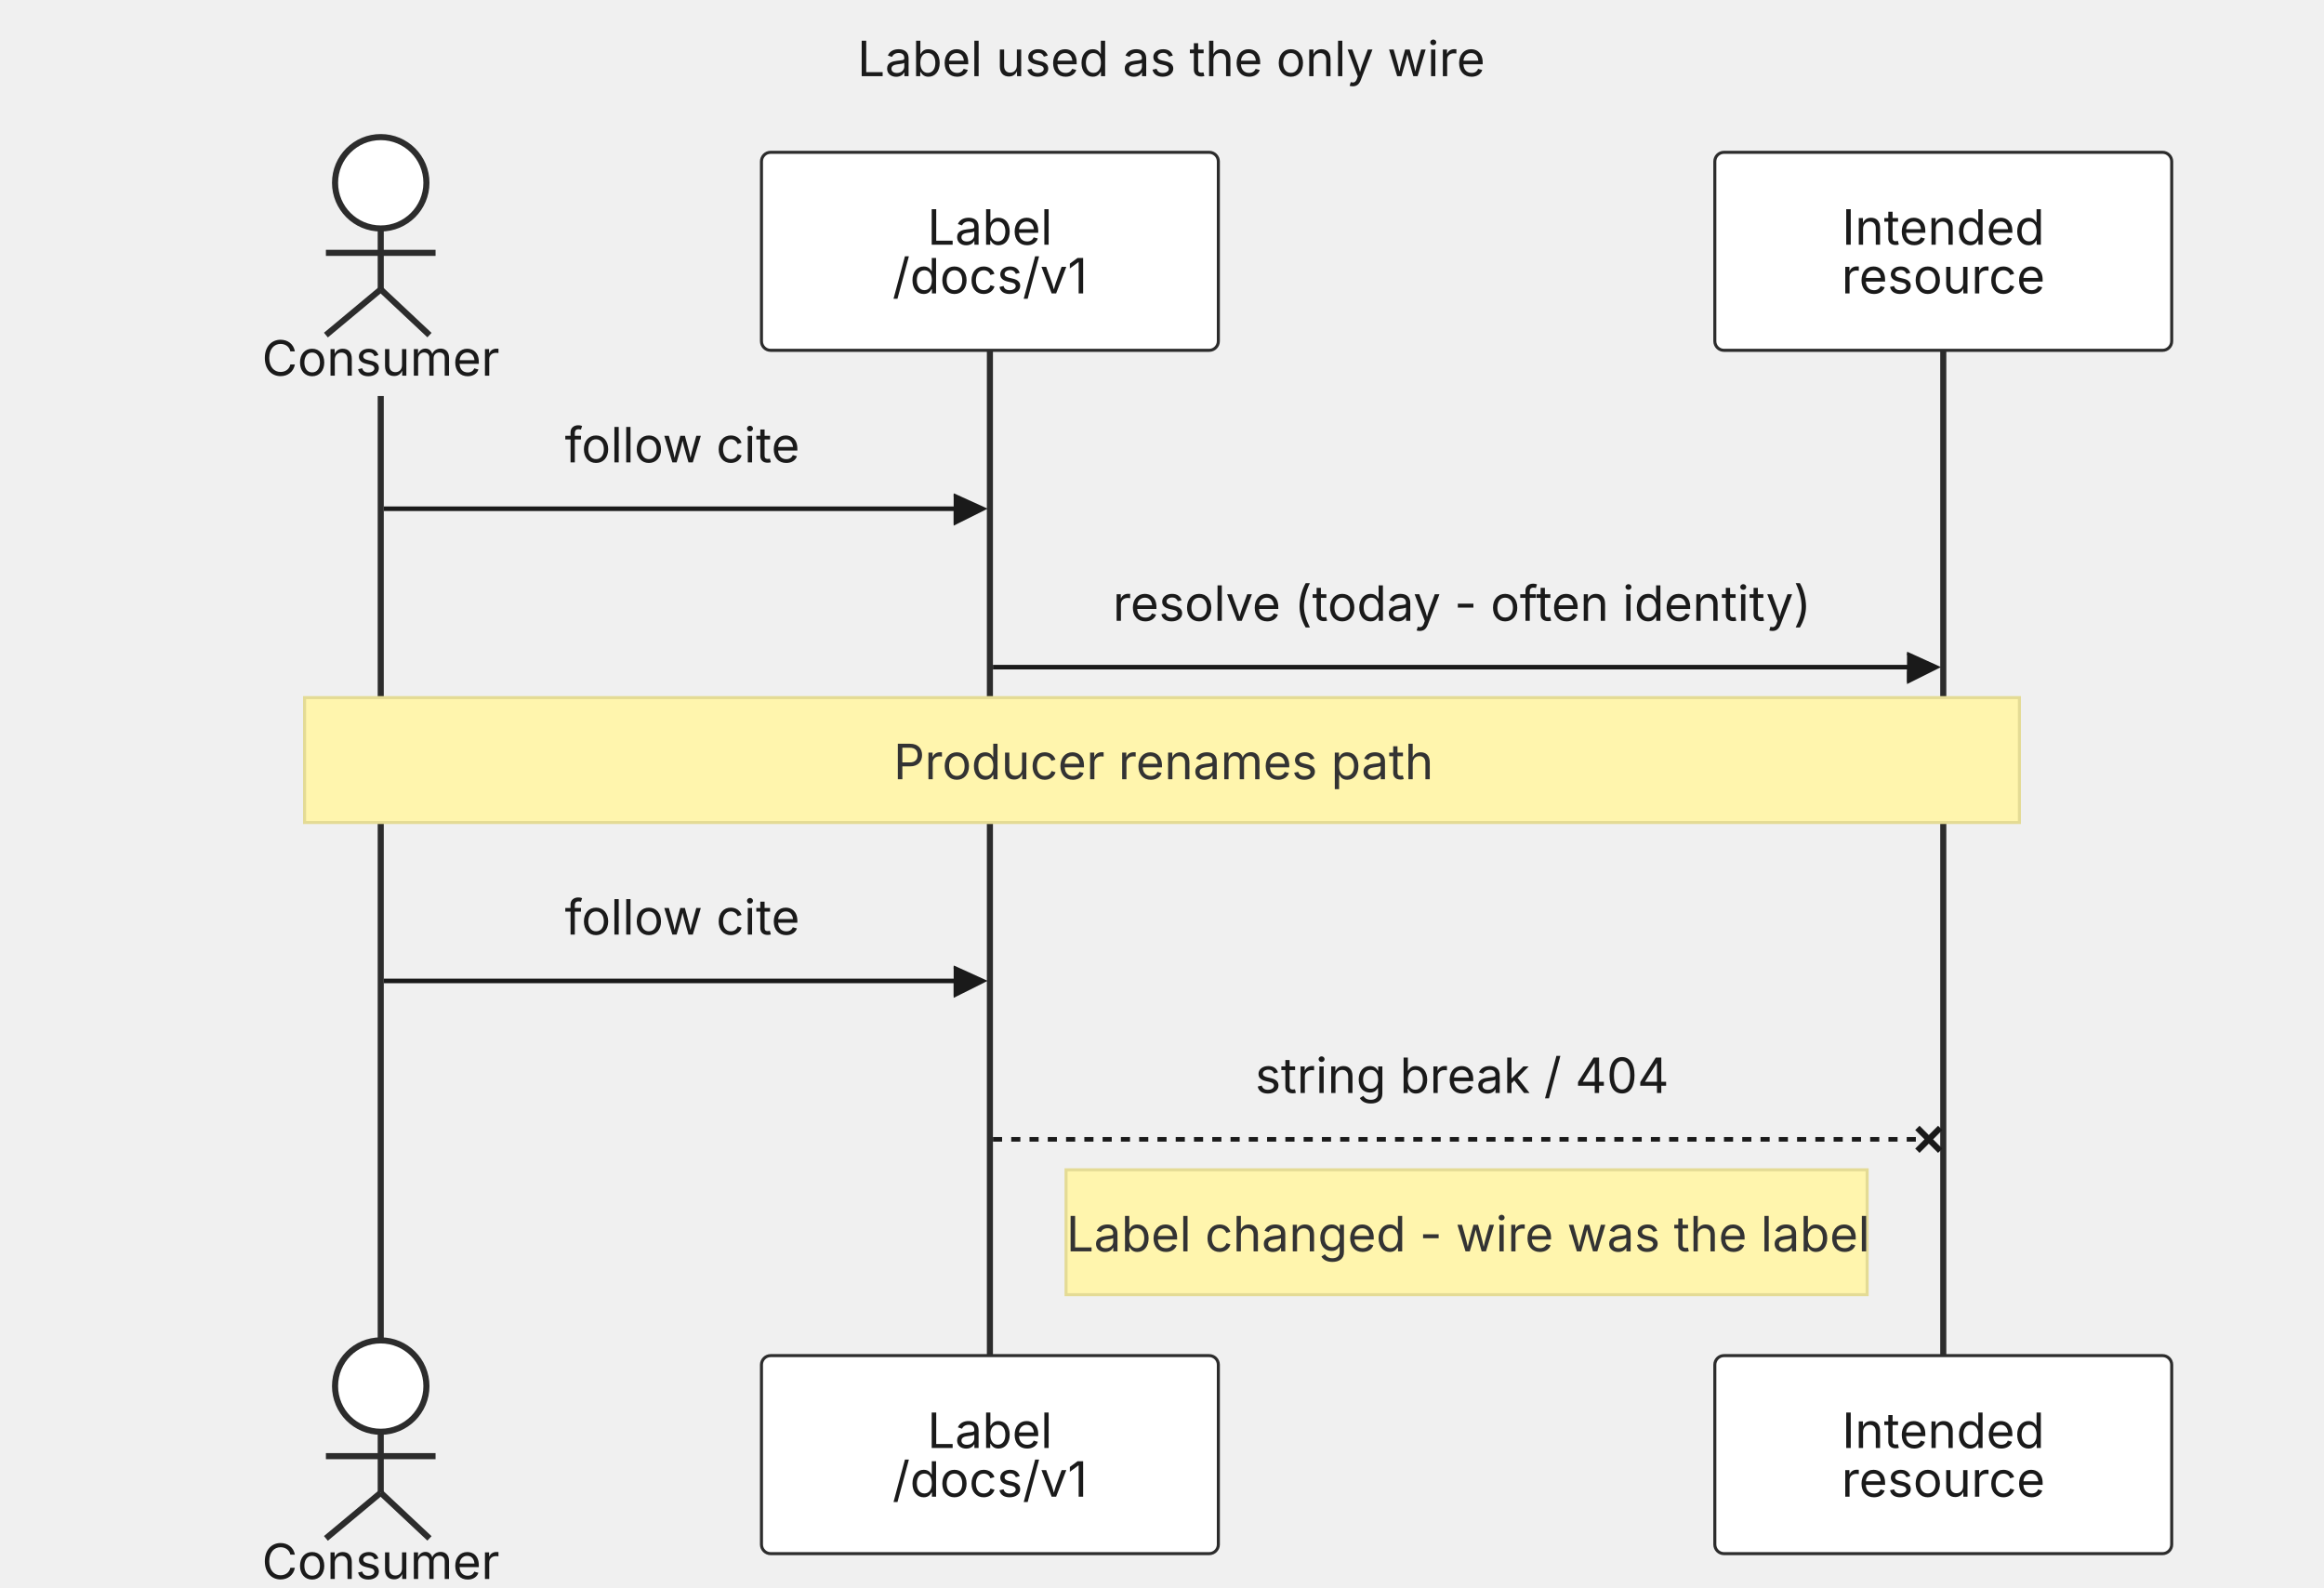
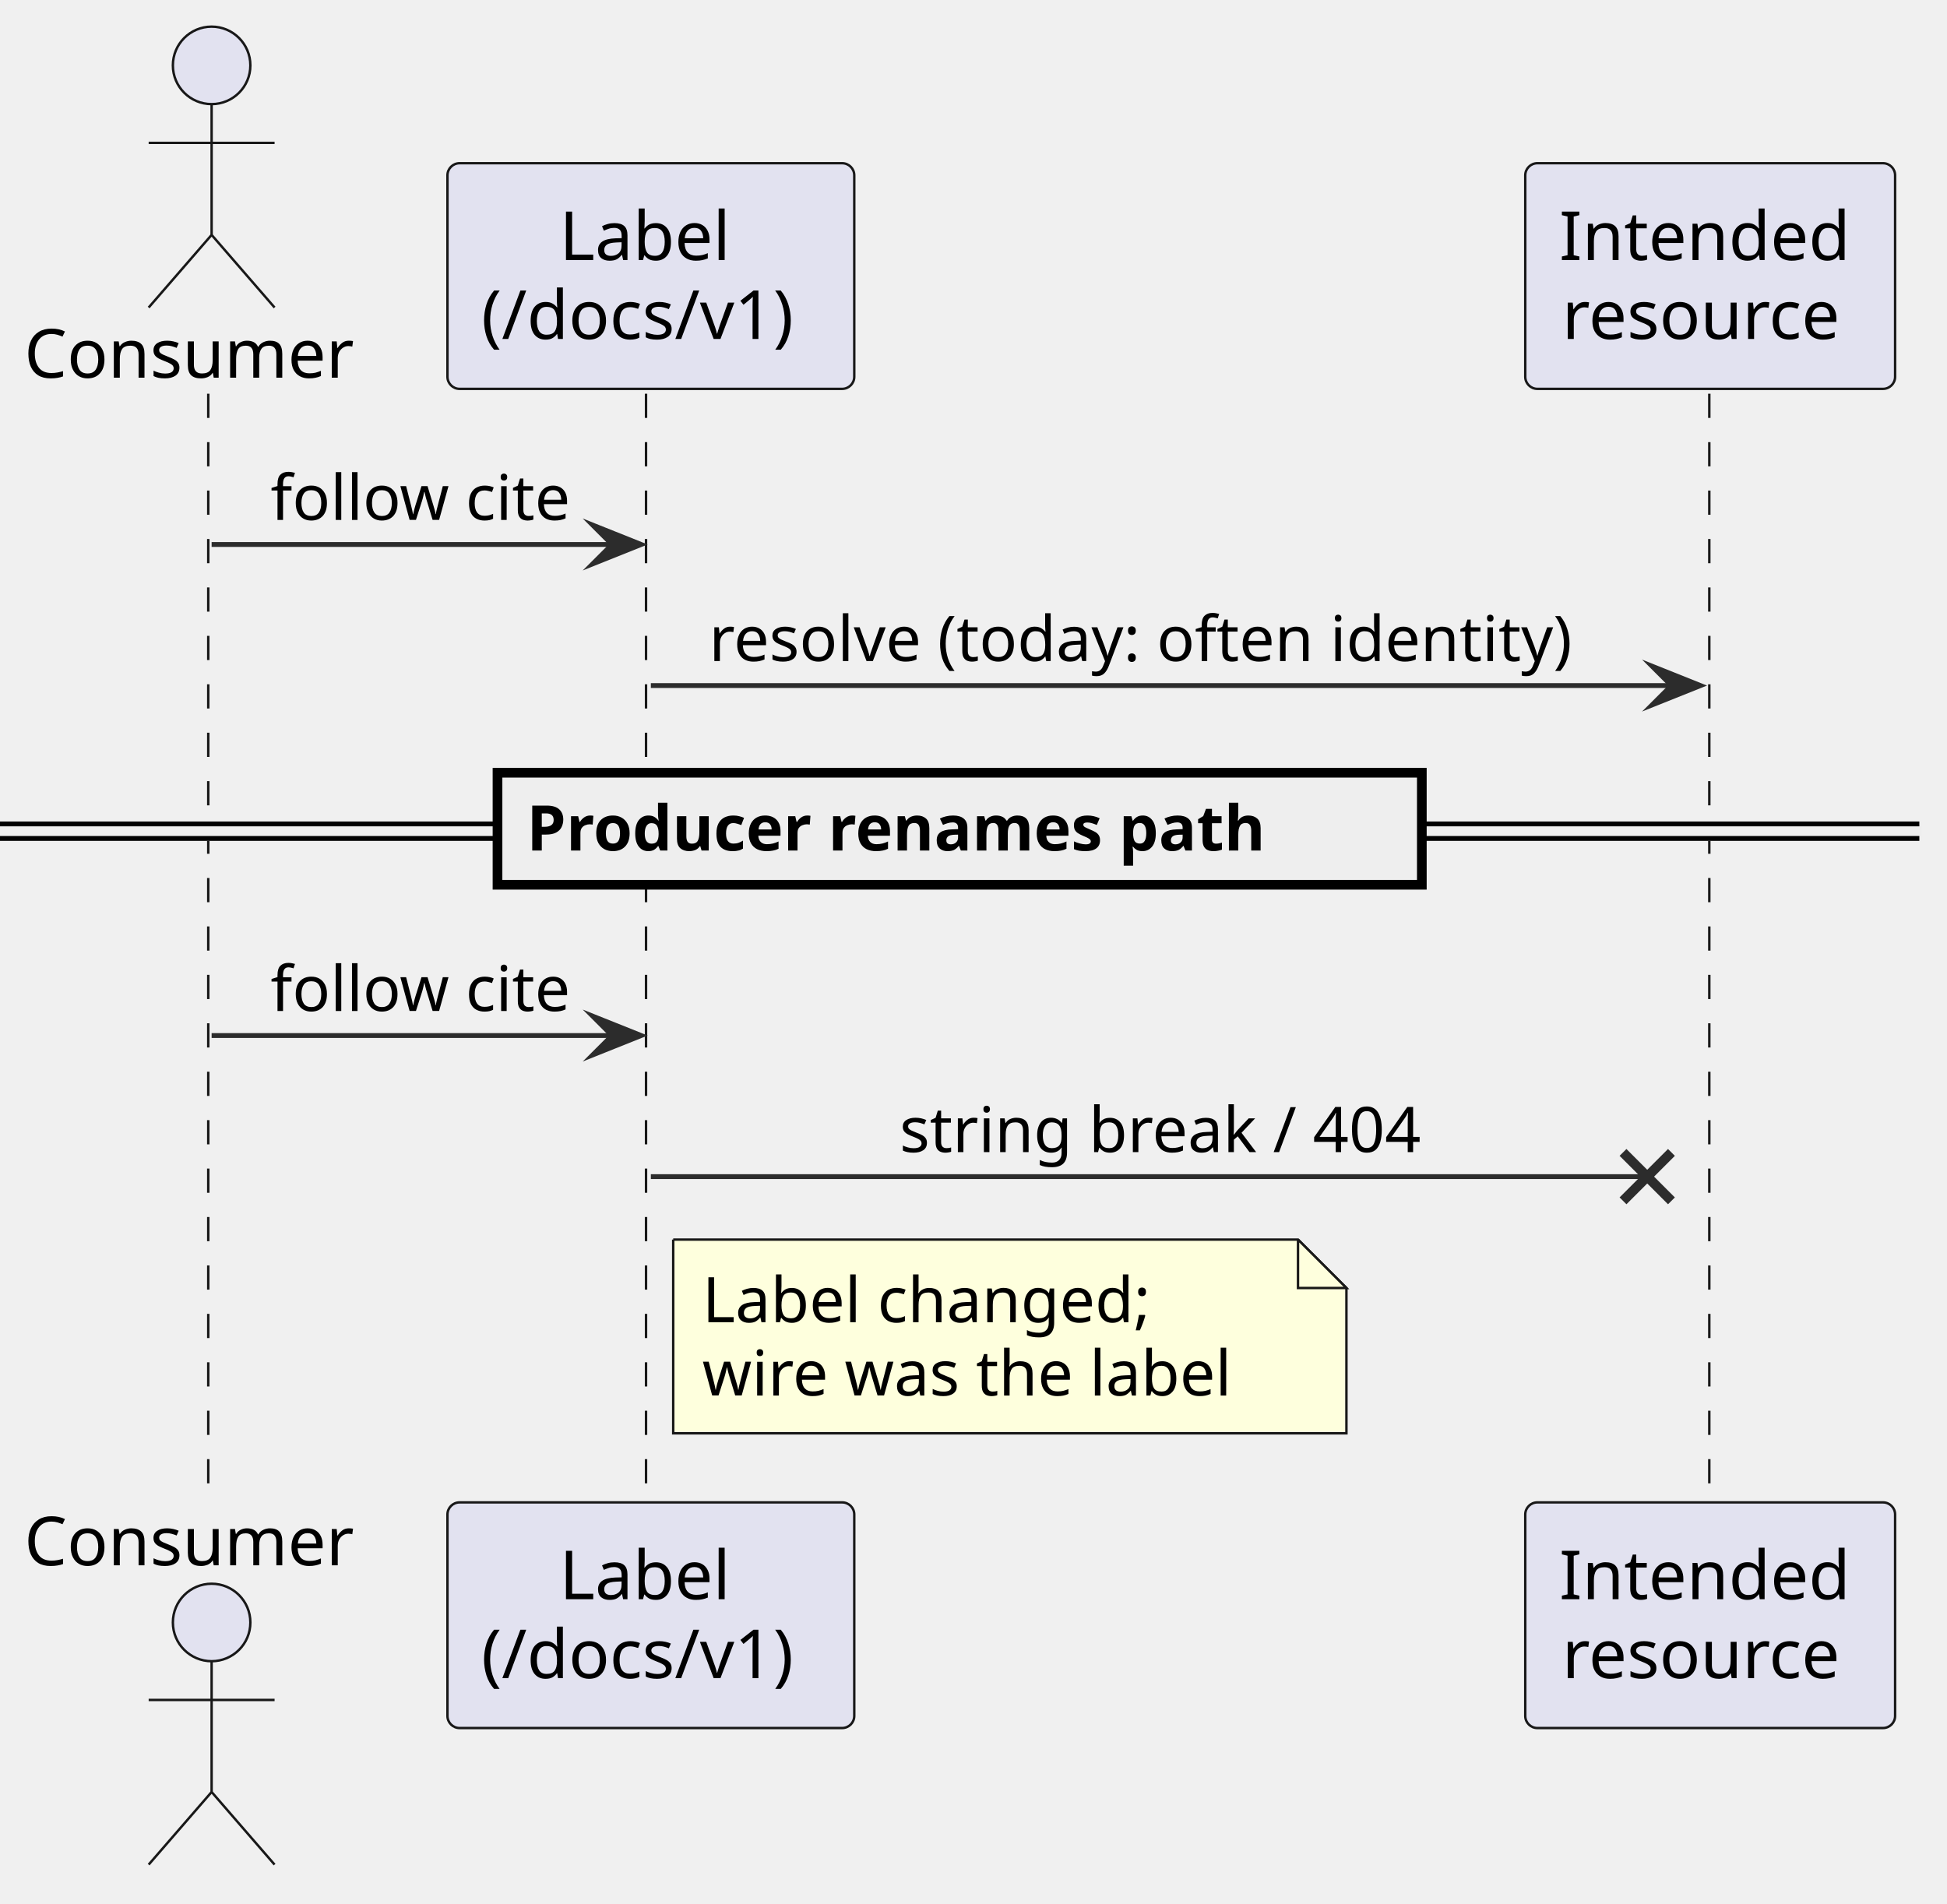
- <svg xmlns="http://www.w3.org/2000/svg" id="my-svg" width="100%" style="max-width: 763px; background-color: transparent;" viewBox="-50 -50 763 521" role="img" aria-roledescription="sequence" aria-describedby="chart-desc-my-svg" aria-labelledby="chart-title-my-svg" class="themed-svg-root" preserveAspectRatio="xMidYMid meet">
+ <svg xmlns="http://www.w3.org/2000/svg" contentStyleType="text/css" data-diagram-type="SEQUENCE" height="393px" preserveAspectRatio="none" style="width:402px;height:393px;" version="1.1" viewBox="0 0 402 393" width="402px" zoomAndPan="magnify">
+   <defs />
  <g>
-     <rect x="513" y="395" fill="#eaeaea" stroke="#666" width="150" height="65" name="Thing" rx="3" ry="3" class="actor actor-bottom" />
-     <text x="588" y="427.5" dominant-baseline="central" alignment-baseline="central" class="actor actor-box" style="text-anchor: middle; font-size: 16px; font-weight: 400; font-family: system-ui, -apple-system, BlinkMacSystemFont, &quot;Segoe UI&quot;, sans-serif;">
-       <tspan x="588" dy="-8">Intended</tspan>
-     </text>
-     <text x="588" y="427.5" dominant-baseline="central" alignment-baseline="central" class="actor actor-box" style="text-anchor: middle; font-size: 16px; font-weight: 400; font-family: system-ui, -apple-system, BlinkMacSystemFont, &quot;Segoe UI&quot;, sans-serif;">
-       <tspan x="588" dy="8">resource</tspan>
-     </text>
+     <g class="participant-lifeline" data-entity-uid="part1" data-qualified-name="Consumer" data-source-line="6" id="part1-lifeline">
+       <g>
+         <rect fill="#000000" fill-opacity="0" height="229.93" width="8" x="39.694" y="81.297" />
+         <line style="stroke:#181818;stroke-width:0.5;stroke-dasharray:5,5;" x1="43" x2="43" y1="81.297" y2="311.227" />
+       </g>
+     </g>
+     <g class="participant-lifeline" data-entity-uid="part2" data-qualified-name="Label" data-source-line="7" id="part2-lifeline">
+       <g>
+         <rect fill="#000000" fill-opacity="0" height="229.93" width="8" x="130.384" y="81.297" />
+         <line style="stroke:#181818;stroke-width:0.5;stroke-dasharray:5,5;" x1="133.388" x2="133.388" y1="81.297" y2="311.227" />
+       </g>
+     </g>
+     <g class="participant-lifeline" data-entity-uid="part3" data-qualified-name="Thing" data-source-line="8" id="part3-lifeline">
+       <g>
+         <rect fill="#000000" fill-opacity="0" height="229.93" width="8" x="349.105" y="81.297" />
+         <line style="stroke:#181818;stroke-width:0.5;stroke-dasharray:5,5;" x1="352.923" x2="352.923" y1="81.297" y2="311.227" />
+       </g>
+     </g>
+     <g class="participant participant-head" data-entity-uid="part1" data-qualified-name="Consumer" data-source-line="6" id="part1-head">
+       <text fill="#000000" font-family="Segoe UI" font-size="14" lengthAdjust="spacing" textLength="71.388" x="5" y="77.995">Consumer</text>
+       <ellipse cx="43.694" cy="13.5" fill="#E2E2F0" rx="8" ry="8" style="stroke:#181818;stroke-width:0.5;" />
+       <path d="M43.694,21.5 L43.694,48.5 M30.694,29.5 L56.694,29.5 M43.694,48.5 L30.694,63.5 M43.694,48.5 L56.694,63.5" fill="none" style="stroke:#181818;stroke-width:0.5;" />
+     </g>
+     <g class="participant participant-tail" data-entity-uid="part1" data-qualified-name="Consumer" data-source-line="6" id="part1-tail">
+       <text fill="#000000" font-family="Segoe UI" font-size="14" lengthAdjust="spacing" textLength="71.388" x="5" y="323.222">Consumer</text>
+       <ellipse cx="43.694" cy="335.023" fill="#E2E2F0" rx="8" ry="8" style="stroke:#181818;stroke-width:0.5;" />
+       <path d="M43.694,343.023 L43.694,370.023 M30.694,351.023 L56.694,351.023 M43.694,370.023 L30.694,385.023 M43.694,370.023 L56.694,385.023" fill="none" style="stroke:#181818;stroke-width:0.5;" />
+     </g>
+     <g class="participant participant-head" data-entity-uid="part2" data-qualified-name="Label" data-source-line="7" id="part2-head">
+       <rect fill="#E2E2F0" height="46.594" rx="2.5" ry="2.5" style="stroke:#181818;stroke-width:0.5;" width="83.993" x="92.388" y="33.703" />
+       <text fill="#000000" font-family="Segoe UI" font-size="14" lengthAdjust="spacing" textLength="37.769" x="115.5" y="53.698">Label</text>
+       <text fill="#000000" font-family="Segoe UI" font-size="14" lengthAdjust="spacing" textLength="69.993" x="99.388" y="69.995">(/docs/v1)</text>
+     </g>
+     <g class="participant participant-tail" data-entity-uid="part2" data-qualified-name="Label" data-source-line="7" id="part2-tail">
+       <rect fill="#E2E2F0" height="46.594" rx="2.5" ry="2.5" style="stroke:#181818;stroke-width:0.5;" width="83.993" x="92.388" y="310.227" />
+       <text fill="#000000" font-family="Segoe UI" font-size="14" lengthAdjust="spacing" textLength="37.769" x="115.5" y="330.222">Label</text>
+       <text fill="#000000" font-family="Segoe UI" font-size="14" lengthAdjust="spacing" textLength="69.993" x="99.388" y="346.519">(/docs/v1)</text>
+     </g>
+     <g class="participant participant-head" data-entity-uid="part3" data-qualified-name="Thing" data-source-line="8" id="part3-head">
+       <rect fill="#E2E2F0" height="46.594" rx="2.5" ry="2.5" style="stroke:#181818;stroke-width:0.5;" width="76.364" x="314.923" y="33.703" />
+       <text fill="#000000" font-family="Segoe UI" font-size="14" lengthAdjust="spacing" textLength="62.364" x="321.923" y="53.698">Intended</text>
+       <text fill="#000000" font-family="Segoe UI" font-size="14" lengthAdjust="spacing" textLength="61.168" x="322.521" y="69.995">resource</text>
+     </g>
+     <g class="participant participant-tail" data-entity-uid="part3" data-qualified-name="Thing" data-source-line="8" id="part3-tail">
+       <rect fill="#E2E2F0" height="46.594" rx="2.5" ry="2.5" style="stroke:#181818;stroke-width:0.5;" width="76.364" x="314.923" y="310.227" />
+       <text fill="#000000" font-family="Segoe UI" font-size="14" lengthAdjust="spacing" textLength="62.364" x="321.923" y="330.222">Intended</text>
+       <text fill="#000000" font-family="Segoe UI" font-size="14" lengthAdjust="spacing" textLength="61.168" x="322.521" y="346.519">resource</text>
+     </g>
+     <g class="message" data-entity-1="part1" data-entity-2="part2" data-source-line="10" id="msg1">
+       <polygon fill="#2C2C2C" points="122.384,108.43,132.384,112.43,122.384,116.43,126.384,112.43" style="stroke:#2C2C2C;stroke-width:1;stroke-linejoin:miter;stroke-miterlimit:10;" />
+       <line style="stroke:#2C2C2C;stroke-width:1;" x1="43.694" x2="128.384" y1="112.43" y2="112.43" />
+       <text fill="#000000" font-family="Segoe UI" font-size="13" lengthAdjust="spacing" textLength="66.327" x="55.876" y="107.364">follow cite</text>
+     </g>
+     <g class="message" data-entity-1="part2" data-entity-2="part3" data-source-line="11" id="msg2">
+       <polygon fill="#2C2C2C" points="341.105,137.562,351.105,141.562,341.105,145.562,345.105,141.562" style="stroke:#2C2C2C;stroke-width:1;stroke-linejoin:miter;stroke-miterlimit:10;" />
+       <line style="stroke:#2C2C2C;stroke-width:1;" x1="134.384" x2="347.105" y1="141.562" y2="141.562" />
+       <text fill="#000000" font-family="Segoe UI" font-size="13" lengthAdjust="spacing" textLength="194.721" x="146.384" y="136.497">resolve (today: often identity)</text>
+     </g>
+     <rect fill="#EEEEEE" height="3" style="stroke:#EEEEEE;stroke-width:1;" width="396.287" x="0" y="170.129" />
+     <line style="stroke:#000000;stroke-width:1;" x1="0" x2="396.287" y1="170.129" y2="170.129" />
+     <line style="stroke:#000000;stroke-width:1;" x1="0" x2="396.287" y1="173.129" y2="173.129" />
+     <rect fill="#EEEEEE" height="23.133" style="stroke:#000000;stroke-width:2;" width="190.846" x="102.721" y="159.562" />
+     <text fill="#000000" font-family="Segoe UI" font-size="13" font-weight="700" lengthAdjust="spacing" textLength="172.32" x="108.721" y="175.629">Producer renames path</text>
+     <g class="message" data-entity-1="part1" data-entity-2="part2" data-source-line="13" id="msg3">
+       <polygon fill="#2C2C2C" points="122.384,209.828,132.384,213.828,122.384,217.828,126.384,213.828" style="stroke:#2C2C2C;stroke-width:1;stroke-linejoin:miter;stroke-miterlimit:10;" />
+       <line style="stroke:#2C2C2C;stroke-width:1;" x1="43.694" x2="128.384" y1="213.828" y2="213.828" />
+       <text fill="#000000" font-family="Segoe UI" font-size="13" lengthAdjust="spacing" textLength="66.327" x="55.876" y="208.762">follow cite</text>
+     </g>
+     <g class="message" data-entity-1="part2" data-entity-2="part3" data-source-line="14" id="msg4">
+       <line style="stroke:#2C2C2C;stroke-width:2;" x1="335.105" x2="345.105" y1="237.961" y2="247.961" />
+       <line style="stroke:#2C2C2C;stroke-width:2;" x1="335.105" x2="345.105" y1="247.961" y2="237.961" />
+       <line style="stroke:#2C2C2C;stroke-width:1;" x1="134.384" x2="340.105" y1="242.961" y2="242.961" />
+       <text fill="#000000" font-family="Segoe UI" font-size="13" lengthAdjust="spacing" textLength="115.997" x="185.746" y="237.895">string break / 404</text>
+     </g>
+     <path d="M139,255.961 L139,295.961 L278,295.961 L278,265.961 L268,255.961 L139,255.961" fill="#FEFFDD" style="stroke:#181818;stroke-width:0.5;" />
+     <path d="M268,255.961 L268,265.961 L278,265.961 L268,255.961" fill="#FEFFDD" style="stroke:#181818;stroke-width:0.5;" />
+     <text fill="#000000" font-family="Segoe UI" font-size="13" lengthAdjust="spacing" textLength="99.677" x="145" y="273.028">Label changed;</text>
+     <text fill="#000000" font-family="Segoe UI" font-size="13" lengthAdjust="spacing" textLength="118.13" x="145" y="288.161">wire was the label</text>
  </g>
-   <g>
-     <rect x="200" y="395" fill="#eaeaea" stroke="#666" width="150" height="65" name="Label" rx="3" ry="3" class="actor actor-bottom" />
-     <text x="275" y="427.5" dominant-baseline="central" alignment-baseline="central" class="actor actor-box" style="text-anchor: middle; font-size: 16px; font-weight: 400; font-family: system-ui, -apple-system, BlinkMacSystemFont, &quot;Segoe UI&quot;, sans-serif;">
-       <tspan x="275" dy="-8">Label</tspan>
-     </text>
-     <text x="275" y="427.5" dominant-baseline="central" alignment-baseline="central" class="actor actor-box" style="text-anchor: middle; font-size: 16px; font-weight: 400; font-family: system-ui, -apple-system, BlinkMacSystemFont, &quot;Segoe UI&quot;, sans-serif;">
-       <tspan x="275" dy="8">/docs/v1</tspan>
-     </text>
-   </g>
-   <g />
-   <g>
-     <line id="actor2" x1="588" y1="65" x2="588" y2="395" class="actor-line 200" stroke-width="0.5px" stroke="#999" name="Thing" data-et="life-line" data-id="Thing" />
-     <g id="root-2" data-et="participant" data-type="participant" data-id="Thing">
-       <rect x="513" y="0" fill="#eaeaea" stroke="#666" width="150" height="65" name="Thing" rx="3" ry="3" class="actor actor-top" />
-       <text x="588" y="32.5" dominant-baseline="central" alignment-baseline="central" class="actor actor-box" style="text-anchor: middle; font-size: 16px; font-weight: 400; font-family: system-ui, -apple-system, BlinkMacSystemFont, &quot;Segoe UI&quot;, sans-serif;">
-         <tspan x="588" dy="-8">Intended</tspan>
-       </text>
-       <text x="588" y="32.5" dominant-baseline="central" alignment-baseline="central" class="actor actor-box" style="text-anchor: middle; font-size: 16px; font-weight: 400; font-family: system-ui, -apple-system, BlinkMacSystemFont, &quot;Segoe UI&quot;, sans-serif;">
-         <tspan x="588" dy="8">resource</tspan>
-       </text>
-     </g>
-   </g>
-   <g>
-     <line id="actor1" x1="275" y1="65" x2="275" y2="395" class="actor-line 200" stroke-width="0.5px" stroke="#999" name="Label" data-et="life-line" data-id="Label" />
-     <g id="root-1" data-et="participant" data-type="participant" data-id="Label">
-       <rect x="200" y="0" fill="#eaeaea" stroke="#666" width="150" height="65" name="Label" rx="3" ry="3" class="actor actor-top" />
-       <text x="275" y="32.5" dominant-baseline="central" alignment-baseline="central" class="actor actor-box" style="text-anchor: middle; font-size: 16px; font-weight: 400; font-family: system-ui, -apple-system, BlinkMacSystemFont, &quot;Segoe UI&quot;, sans-serif;">
-         <tspan x="275" dy="-8">Label</tspan>
-       </text>
-       <text x="275" y="32.5" dominant-baseline="central" alignment-baseline="central" class="actor actor-box" style="text-anchor: middle; font-size: 16px; font-weight: 400; font-family: system-ui, -apple-system, BlinkMacSystemFont, &quot;Segoe UI&quot;, sans-serif;">
-         <tspan x="275" dy="8">/docs/v1</tspan>
-       </text>
-     </g>
-   </g>
-   <g>
-     <line id="actor0" x1="75" y1="80" x2="75" y2="395" class="actor-line 200" stroke-width="0.5px" stroke="#999" name="Consumer" data-et="life-line" data-id="Consumer" />
-   </g>
-   <style>#my-svg{font-family:system-ui,-apple-system,BlinkMacSystemFont,"Segoe UI",sans-serif;font-size:16px;fill:#1a1a1a;}@keyframes edge-animation-frame{from{stroke-dashoffset:0;}}@keyframes dash{to{stroke-dashoffset:0;}}#my-svg .edge-animation-slow{stroke-dasharray:9,5!important;stroke-dashoffset:900;animation:dash 50s linear infinite;stroke-linecap:round;}#my-svg .edge-animation-fast{stroke-dasharray:9,5!important;stroke-dashoffset:900;animation:dash 20s linear infinite;stroke-linecap:round;}#my-svg .error-icon{fill:#f7f3e8;}#my-svg .error-text{fill:#080c17;stroke:#080c17;}#my-svg .edge-thickness-normal{stroke-width:1px;}#my-svg .edge-thickness-thick{stroke-width:3.5px;}#my-svg .edge-pattern-solid{stroke-dasharray:0;}#my-svg .edge-thickness-invisible{stroke-width:0;fill:none;}#my-svg .edge-pattern-dashed{stroke-dasharray:3;}#my-svg .edge-pattern-dotted{stroke-dasharray:2;}#my-svg .marker{fill:#2c2c2c;stroke:#2c2c2c;}#my-svg .marker.cross{stroke:#2c2c2c;}#my-svg svg{font-family:system-ui,-apple-system,BlinkMacSystemFont,"Segoe UI",sans-serif;font-size:16px;}#my-svg p{margin:0;}#my-svg .actor{stroke:#2c2c2c;fill:#ffffff;stroke-width:1;}#my-svg rect.actor.outer-path[data-look="neo"]{filter:drop-shadow( 1px 2px 2px rgba(185,185,185,1));}#my-svg rect.note[data-look="neo"]{stroke:hsl(52.683, 60%, 73.922%);fill:#fff5ad;filter:drop-shadow( 1px 2px 2px rgba(185,185,185,1));}#my-svg text.actor&gt;tspan{fill:#1a1a1a;stroke:none;}#my-svg .actor-line{stroke:#2c2c2c;}#my-svg .innerArc{stroke-width:1.5;stroke-dasharray:none;}#my-svg .messageLine0{stroke-width:1.5;stroke-dasharray:none;stroke:#1a1a1a;}#my-svg .messageLine1{stroke-width:1.5;stroke-dasharray:2,2;stroke:#1a1a1a;}#my-svg [id$="-arrowhead"] path{fill:#1a1a1a;stroke:#1a1a1a;}#my-svg .sequenceNumber{fill:#d3d3d3;}#my-svg [id$="-sequencenumber"]{fill:#1a1a1a;}#my-svg [id$="-crosshead"] path{fill:#1a1a1a;stroke:#1a1a1a;}#my-svg .messageText{fill:#1a1a1a;stroke:none;}#my-svg .labelBox{stroke:#2c2c2c;fill:#ffffff;filter:none;}#my-svg .labelText,#my-svg .labelText&gt;tspan{fill:#1a1a1a;stroke:none;}#my-svg .loopText,#my-svg .loopText&gt;tspan{fill:#1a1a1a;stroke:none;}#my-svg .sectionTitle,#my-svg .sectionTitle&gt;tspan{fill:#1a1a1a;stroke:none;}#my-svg .loopLine{stroke-width:2px;stroke-dasharray:2,2;stroke:#2c2c2c;fill:#2c2c2c;}#my-svg .note{stroke:hsl(52.683, 60%, 73.922%);fill:#fff5ad;}#my-svg .noteText,#my-svg .noteText&gt;tspan{fill:#333;stroke:none;font-weight:normal;}#my-svg .activation0{fill:#e8f0ea;stroke:hsl(135, 21.053%, 82.549%);}#my-svg .activation1{fill:#e8f0ea;stroke:hsl(135, 21.053%, 82.549%);}#my-svg .activation2{fill:#e8f0ea;stroke:hsl(135, 21.053%, 82.549%);}#my-svg .actorPopupMenu{position:absolute;}#my-svg .actorPopupMenuPanel{position:absolute;fill:#ffffff;box-shadow:0px 8px 16px 0px rgba(0,0,0,0.2);filter:drop-shadow(3px 5px 2px rgb(0 0 0 / 0.4));}#my-svg .actor-man circle,#my-svg line{fill:#ffffff;stroke-width:2px;}#my-svg g rect.rect{filter:drop-shadow( 1px 2px 2px rgba(185,185,185,1));stroke:#2c2c2c;}#my-svg .node .neo-node{stroke:#2c2c2c;}#my-svg [data-look="neo"].node rect,#my-svg [data-look="neo"].cluster rect,#my-svg [data-look="neo"].node polygon{stroke:url(#my-svg-gradient);filter:drop-shadow( 1px 2px 2px rgba(185,185,185,1));}#my-svg [data-look="neo"].swimlane.cluster rect{filter:none;}#my-svg [data-look="neo"].node path{stroke:url(#my-svg-gradient);stroke-width:1px;}#my-svg [data-look="neo"].node .outer-path{filter:drop-shadow( 1px 2px 2px rgba(185,185,185,1));}#my-svg [data-look="neo"].node .neo-line path{stroke:#2c2c2c;filter:none;}#my-svg [data-look="neo"].node circle{stroke:url(#my-svg-gradient);filter:drop-shadow( 1px 2px 2px rgba(185,185,185,1));}#my-svg [data-look="neo"].node circle .state-start{fill:#000000;}#my-svg [data-look="neo"].icon-shape .icon{fill:url(#my-svg-gradient);filter:drop-shadow( 1px 2px 2px rgba(185,185,185,1));}#my-svg [data-look="neo"].icon-shape .icon-neo path{stroke:url(#my-svg-gradient);filter:drop-shadow( 1px 2px 2px rgba(185,185,185,1));}#my-svg :root{--mermaid-font-family:system-ui,-apple-system,BlinkMacSystemFont,"Segoe UI",sans-serif;}</style>
-   <g />
-   <defs>
-     <symbol id="my-svg-computer" width="24" height="24">
-       <path transform="scale(.5)" d="M2 2v13h20v-13h-20zm18 11h-16v-9h16v9zm-10.228 6l.466-1h3.524l.467 1h-4.457zm14.228 3h-24l2-6h2.104l-1.33 4h18.45l-1.297-4h2.073l2 6zm-5-10h-14v-7h14v7z" />
-     </symbol>
-   </defs>
-   <defs>
-     <symbol id="my-svg-database" fill-rule="evenodd" clip-rule="evenodd">
-       <path transform="scale(.5)" d="M12.258.001l.256.004.255.005.253.008.251.01.249.012.247.015.246.016.242.019.241.02.239.023.236.024.233.027.231.028.229.031.225.032.223.034.22.036.217.038.214.04.211.041.208.043.205.045.201.046.198.048.194.05.191.051.187.053.183.054.18.056.175.057.172.059.168.06.163.061.16.063.155.064.15.066.074.033.073.033.071.034.07.034.069.035.068.035.067.035.066.035.064.036.064.036.062.036.06.036.06.037.058.037.058.037.055.038.055.038.053.038.052.038.051.039.05.039.048.039.047.039.045.04.044.04.043.04.041.04.04.041.039.041.037.041.036.041.034.041.033.042.032.042.03.042.029.042.027.042.026.043.024.043.023.043.021.043.02.043.018.044.017.043.015.044.013.044.012.044.011.045.009.044.007.045.006.045.004.045.002.045.001.045v17l-.001.045-.002.045-.004.045-.006.045-.007.045-.009.044-.011.045-.012.044-.013.044-.015.044-.017.043-.018.044-.02.043-.021.043-.023.043-.024.043-.026.043-.027.042-.029.042-.03.042-.032.042-.033.042-.034.041-.036.041-.037.041-.039.041-.04.041-.041.04-.043.04-.044.04-.045.04-.047.039-.048.039-.05.039-.051.039-.052.038-.053.038-.055.038-.055.038-.058.037-.058.037-.06.037-.06.036-.062.036-.064.036-.064.036-.066.035-.067.035-.068.035-.069.035-.07.034-.071.034-.073.033-.074.033-.15.066-.155.064-.16.063-.163.061-.168.06-.172.059-.175.057-.18.056-.183.054-.187.053-.191.051-.194.05-.198.048-.201.046-.205.045-.208.043-.211.041-.214.04-.217.038-.22.036-.223.034-.225.032-.229.031-.231.028-.233.027-.236.024-.239.023-.241.02-.242.019-.246.016-.247.015-.249.012-.251.01-.253.008-.255.005-.256.004-.258.001-.258-.001-.256-.004-.255-.005-.253-.008-.251-.01-.249-.012-.247-.015-.245-.016-.243-.019-.241-.02-.238-.023-.236-.024-.234-.027-.231-.028-.228-.031-.226-.032-.223-.034-.22-.036-.217-.038-.214-.04-.211-.041-.208-.043-.204-.045-.201-.046-.198-.048-.195-.05-.19-.051-.187-.053-.184-.054-.179-.056-.176-.057-.172-.059-.167-.06-.164-.061-.159-.063-.155-.064-.151-.066-.074-.033-.072-.033-.072-.034-.07-.034-.069-.035-.068-.035-.067-.035-.066-.035-.064-.036-.063-.036-.062-.036-.061-.036-.06-.037-.058-.037-.057-.037-.056-.038-.055-.038-.053-.038-.052-.038-.051-.039-.049-.039-.049-.039-.046-.039-.046-.04-.044-.04-.043-.04-.041-.04-.04-.041-.039-.041-.037-.041-.036-.041-.034-.041-.033-.042-.032-.042-.03-.042-.029-.042-.027-.042-.026-.043-.024-.043-.023-.043-.021-.043-.02-.043-.018-.044-.017-.043-.015-.044-.013-.044-.012-.044-.011-.045-.009-.044-.007-.045-.006-.045-.004-.045-.002-.045-.001-.045v-17l.001-.045.002-.045.004-.045.006-.045.007-.045.009-.044.011-.045.012-.044.013-.044.015-.044.017-.043.018-.044.02-.043.021-.043.023-.043.024-.043.026-.043.027-.042.029-.042.03-.042.032-.042.033-.042.034-.041.036-.041.037-.041.039-.041.04-.041.041-.04.043-.04.044-.04.046-.04.046-.039.049-.039.049-.039.051-.039.052-.038.053-.038.055-.038.056-.038.057-.037.058-.037.06-.037.061-.036.062-.036.063-.036.064-.036.066-.035.067-.035.068-.035.069-.035.07-.034.072-.034.072-.033.074-.033.151-.066.155-.064.159-.063.164-.061.167-.06.172-.059.176-.057.179-.056.184-.054.187-.053.19-.051.195-.05.198-.048.201-.046.204-.045.208-.043.211-.041.214-.04.217-.038.22-.036.223-.034.226-.032.228-.031.231-.028.234-.027.236-.024.238-.023.241-.02.243-.019.245-.016.247-.015.249-.012.251-.01.253-.008.255-.005.256-.004.258-.001.258.001zm-9.258 20.499v.01l.001.021.003.021.004.022.005.021.006.022.007.022.009.023.01.022.011.023.012.023.013.023.015.023.016.024.017.023.018.024.019.024.021.024.022.025.023.024.024.025.052.049.056.05.061.051.066.051.07.051.075.051.079.052.084.052.088.052.092.052.097.052.102.051.105.052.11.052.114.051.119.051.123.051.127.05.131.05.135.05.139.048.144.049.147.047.152.047.155.047.16.045.163.045.167.043.171.043.176.041.178.041.183.039.187.039.19.037.194.035.197.035.202.033.204.031.209.03.212.029.216.027.219.025.222.024.226.021.23.02.233.018.236.016.24.015.243.012.246.01.249.008.253.005.256.004.259.001.26-.001.257-.004.254-.005.25-.008.247-.011.244-.012.241-.014.237-.016.233-.018.231-.021.226-.021.224-.024.22-.026.216-.027.212-.028.21-.031.205-.031.202-.034.198-.034.194-.036.191-.037.187-.039.183-.04.179-.04.175-.042.172-.043.168-.044.163-.045.16-.046.155-.046.152-.047.148-.048.143-.049.139-.049.136-.05.131-.05.126-.05.123-.051.118-.052.114-.051.11-.052.106-.052.101-.052.096-.052.092-.052.088-.053.083-.051.079-.052.074-.052.07-.051.065-.051.06-.051.056-.05.051-.05.023-.024.023-.025.021-.024.02-.024.019-.024.018-.024.017-.024.015-.023.014-.024.013-.023.012-.023.01-.023.01-.022.008-.022.006-.022.006-.022.004-.022.004-.021.001-.021.001-.021v-4.127l-.077.055-.08.053-.083.054-.085.053-.087.052-.09.052-.093.051-.095.05-.097.05-.1.049-.102.049-.105.048-.106.047-.109.047-.111.046-.114.045-.115.045-.118.044-.12.043-.122.042-.124.042-.126.041-.128.04-.13.04-.132.038-.134.038-.135.037-.138.037-.139.035-.142.035-.143.034-.144.033-.147.032-.148.031-.15.03-.151.03-.153.029-.154.027-.156.027-.158.026-.159.025-.161.024-.162.023-.163.022-.165.021-.166.02-.167.019-.169.018-.169.017-.171.016-.173.015-.173.014-.175.013-.175.012-.177.011-.178.01-.179.008-.179.008-.181.006-.182.005-.182.004-.184.003-.184.002h-.37l-.184-.002-.184-.003-.182-.004-.182-.005-.181-.006-.179-.008-.179-.008-.178-.01-.176-.011-.176-.012-.175-.013-.173-.014-.172-.015-.171-.016-.17-.017-.169-.018-.167-.019-.166-.02-.165-.021-.163-.022-.162-.023-.161-.024-.159-.025-.157-.026-.156-.027-.155-.027-.153-.029-.151-.03-.15-.03-.148-.031-.146-.032-.145-.033-.143-.034-.141-.035-.14-.035-.137-.037-.136-.037-.134-.038-.132-.038-.13-.04-.128-.04-.126-.041-.124-.042-.122-.042-.12-.044-.117-.043-.116-.045-.113-.045-.112-.046-.109-.047-.106-.047-.105-.048-.102-.049-.1-.049-.097-.05-.095-.05-.093-.052-.09-.051-.087-.052-.085-.053-.083-.054-.08-.054-.077-.054v4.127zm0-5.654v.011l.001.021.003.021.004.021.005.022.006.022.007.022.009.022.01.022.011.023.012.023.013.023.015.024.016.023.017.024.018.024.019.024.021.024.022.024.023.025.024.024.052.05.056.05.061.05.066.051.07.051.075.052.079.051.084.052.088.052.092.052.097.052.102.052.105.052.11.051.114.051.119.052.123.05.127.051.131.05.135.049.139.049.144.048.147.048.152.047.155.046.16.045.163.045.167.044.171.042.176.042.178.04.183.04.187.038.19.037.194.036.197.034.202.033.204.032.209.03.212.028.216.027.219.025.222.024.226.022.23.02.233.018.236.016.24.014.243.012.246.01.249.008.253.006.256.003.259.001.26-.001.257-.003.254-.006.25-.008.247-.01.244-.012.241-.015.237-.016.233-.018.231-.02.226-.022.224-.024.22-.025.216-.027.212-.029.21-.03.205-.032.202-.033.198-.035.194-.036.191-.037.187-.039.183-.039.179-.041.175-.042.172-.043.168-.044.163-.045.16-.045.155-.047.152-.047.148-.048.143-.048.139-.05.136-.049.131-.05.126-.051.123-.051.118-.051.114-.052.11-.052.106-.052.101-.052.096-.052.092-.052.088-.052.083-.052.079-.052.074-.051.07-.052.065-.051.06-.05.056-.051.051-.049.023-.025.023-.024.021-.025.02-.024.019-.024.018-.024.017-.024.015-.023.014-.023.013-.024.012-.022.01-.023.01-.023.008-.022.006-.022.006-.022.004-.021.004-.022.001-.021.001-.021v-4.139l-.077.054-.08.054-.083.054-.085.052-.087.053-.09.051-.093.051-.095.051-.097.05-.1.049-.102.049-.105.048-.106.047-.109.047-.111.046-.114.045-.115.044-.118.044-.12.044-.122.042-.124.042-.126.041-.128.04-.13.039-.132.039-.134.038-.135.037-.138.036-.139.036-.142.035-.143.033-.144.033-.147.033-.148.031-.15.03-.151.03-.153.028-.154.028-.156.027-.158.026-.159.025-.161.024-.162.023-.163.022-.165.021-.166.02-.167.019-.169.018-.169.017-.171.016-.173.015-.173.014-.175.013-.175.012-.177.011-.178.009-.179.009-.179.007-.181.007-.182.005-.182.004-.184.003-.184.002h-.37l-.184-.002-.184-.003-.182-.004-.182-.005-.181-.007-.179-.007-.179-.009-.178-.009-.176-.011-.176-.012-.175-.013-.173-.014-.172-.015-.171-.016-.17-.017-.169-.018-.167-.019-.166-.02-.165-.021-.163-.022-.162-.023-.161-.024-.159-.025-.157-.026-.156-.027-.155-.028-.153-.028-.151-.03-.15-.03-.148-.031-.146-.033-.145-.033-.143-.033-.141-.035-.14-.036-.137-.036-.136-.037-.134-.038-.132-.039-.13-.039-.128-.04-.126-.041-.124-.042-.122-.043-.12-.043-.117-.044-.116-.044-.113-.046-.112-.046-.109-.046-.106-.047-.105-.048-.102-.049-.1-.049-.097-.05-.095-.051-.093-.051-.09-.051-.087-.053-.085-.052-.083-.054-.08-.054-.077-.054v4.139zm0-5.666v.011l.001.02.003.022.004.021.005.022.006.021.007.022.009.023.01.022.011.023.012.023.013.023.015.023.016.024.017.024.018.023.019.024.021.025.022.024.023.024.024.025.052.05.056.05.061.05.066.051.07.051.075.052.079.051.084.052.088.052.092.052.097.052.102.052.105.051.11.052.114.051.119.051.123.051.127.05.131.05.135.05.139.049.144.048.147.048.152.047.155.046.16.045.163.045.167.043.171.043.176.042.178.04.183.04.187.038.19.037.194.036.197.034.202.033.204.032.209.03.212.028.216.027.219.025.222.024.226.021.23.02.233.018.236.017.24.014.243.012.246.01.249.008.253.006.256.003.259.001.26-.001.257-.003.254-.006.25-.008.247-.01.244-.013.241-.014.237-.016.233-.018.231-.02.226-.022.224-.024.22-.025.216-.027.212-.029.21-.03.205-.032.202-.033.198-.035.194-.036.191-.037.187-.039.183-.039.179-.041.175-.042.172-.043.168-.044.163-.045.16-.045.155-.047.152-.047.148-.048.143-.049.139-.049.136-.049.131-.051.126-.05.123-.051.118-.052.114-.051.11-.052.106-.052.101-.052.096-.052.092-.052.088-.052.083-.052.079-.052.074-.052.07-.051.065-.051.06-.051.056-.05.051-.049.023-.025.023-.025.021-.024.02-.024.019-.024.018-.024.017-.024.015-.023.014-.024.013-.023.012-.023.01-.022.01-.023.008-.022.006-.022.006-.022.004-.022.004-.021.001-.021.001-.021v-4.153l-.077.054-.08.054-.083.053-.085.053-.087.053-.09.051-.093.051-.095.051-.097.05-.1.049-.102.048-.105.048-.106.048-.109.046-.111.046-.114.046-.115.044-.118.044-.12.043-.122.043-.124.042-.126.041-.128.04-.13.039-.132.039-.134.038-.135.037-.138.036-.139.036-.142.034-.143.034-.144.033-.147.032-.148.032-.15.03-.151.03-.153.028-.154.028-.156.027-.158.026-.159.024-.161.024-.162.023-.163.023-.165.021-.166.02-.167.019-.169.018-.169.017-.171.016-.173.015-.173.014-.175.013-.175.012-.177.01-.178.01-.179.009-.179.007-.181.006-.182.006-.182.004-.184.003-.184.001-.185.001-.185-.001-.184-.001-.184-.003-.182-.004-.182-.006-.181-.006-.179-.007-.179-.009-.178-.01-.176-.01-.176-.012-.175-.013-.173-.014-.172-.015-.171-.016-.17-.017-.169-.018-.167-.019-.166-.02-.165-.021-.163-.023-.162-.023-.161-.024-.159-.024-.157-.026-.156-.027-.155-.028-.153-.028-.151-.03-.15-.03-.148-.032-.146-.032-.145-.033-.143-.034-.141-.034-.14-.036-.137-.036-.136-.037-.134-.038-.132-.039-.13-.039-.128-.041-.126-.041-.124-.041-.122-.043-.12-.043-.117-.044-.116-.044-.113-.046-.112-.046-.109-.046-.106-.048-.105-.048-.102-.048-.1-.05-.097-.049-.095-.051-.093-.051-.09-.052-.087-.052-.085-.053-.083-.053-.08-.054-.077-.054v4.153zm8.74-8.179l-.257.004-.254.005-.25.008-.247.011-.244.012-.241.014-.237.016-.233.018-.231.021-.226.022-.224.023-.22.026-.216.027-.212.028-.21.031-.205.032-.202.033-.198.034-.194.036-.191.038-.187.038-.183.04-.179.041-.175.042-.172.043-.168.043-.163.045-.16.046-.155.046-.152.048-.148.048-.143.048-.139.049-.136.05-.131.05-.126.051-.123.051-.118.051-.114.052-.11.052-.106.052-.101.052-.096.052-.092.052-.088.052-.083.052-.079.052-.074.051-.07.052-.065.051-.06.05-.056.05-.051.05-.023.025-.023.024-.021.024-.02.025-.019.024-.018.024-.017.023-.015.024-.014.023-.013.023-.012.023-.01.023-.01.022-.008.022-.006.023-.006.021-.004.022-.004.021-.001.021-.001.021.001.021.001.021.004.021.004.022.006.021.006.023.008.022.01.022.01.023.012.023.013.023.014.023.015.024.017.023.018.024.019.024.02.025.021.024.023.024.023.025.051.05.056.05.06.05.065.051.07.052.074.051.079.052.083.052.088.052.092.052.096.052.101.052.106.052.11.052.114.052.118.051.123.051.126.051.131.05.136.05.139.049.143.048.148.048.152.048.155.046.16.046.163.045.168.043.172.043.175.042.179.041.183.04.187.038.191.038.194.036.198.034.202.033.205.032.21.031.212.028.216.027.22.026.224.023.226.022.231.021.233.018.237.016.241.014.244.012.247.011.25.008.254.005.257.004.26.001.26-.001.257-.004.254-.005.25-.008.247-.011.244-.012.241-.014.237-.016.233-.018.231-.021.226-.022.224-.023.22-.026.216-.027.212-.028.21-.031.205-.032.202-.033.198-.034.194-.036.191-.038.187-.038.183-.04.179-.041.175-.042.172-.043.168-.043.163-.045.16-.046.155-.046.152-.048.148-.048.143-.048.139-.049.136-.05.131-.05.126-.051.123-.051.118-.051.114-.052.11-.052.106-.052.101-.052.096-.052.092-.052.088-.052.083-.052.079-.052.074-.051.07-.052.065-.051.06-.05.056-.05.051-.05.023-.025.023-.024.021-.024.02-.025.019-.024.018-.024.017-.023.015-.024.014-.023.013-.023.012-.023.01-.023.01-.022.008-.022.006-.023.006-.021.004-.022.004-.021.001-.021.001-.021-.001-.021-.001-.021-.004-.021-.004-.022-.006-.021-.006-.023-.008-.022-.01-.022-.01-.023-.012-.023-.013-.023-.014-.023-.015-.024-.017-.023-.018-.024-.019-.024-.02-.025-.021-.024-.023-.024-.023-.025-.051-.05-.056-.05-.06-.05-.065-.051-.07-.052-.074-.051-.079-.052-.083-.052-.088-.052-.092-.052-.096-.052-.101-.052-.106-.052-.11-.052-.114-.052-.118-.051-.123-.051-.126-.051-.131-.05-.136-.05-.139-.049-.143-.048-.148-.048-.152-.048-.155-.046-.16-.046-.163-.045-.168-.043-.172-.043-.175-.042-.179-.041-.183-.04-.187-.038-.191-.038-.194-.036-.198-.034-.202-.033-.205-.032-.21-.031-.212-.028-.216-.027-.22-.026-.224-.023-.226-.022-.231-.021-.233-.018-.237-.016-.241-.014-.244-.012-.247-.011-.25-.008-.254-.005-.257-.004-.26-.001-.26.001z" />
-     </symbol>
-   </defs>
-   <defs>
-     <symbol id="my-svg-clock" width="24" height="24">
-       <path transform="scale(.5)" d="M12 2c5.514 0 10 4.486 10 10s-4.486 10-10 10-10-4.486-10-10 4.486-10 10-10zm0-2c-6.627 0-12 5.373-12 12s5.373 12 12 12 12-5.373 12-12-5.373-12-12-12zm5.848 12.459c.202.038.202.333.001.372-1.907.361-6.045 1.111-6.547 1.111-.719 0-1.301-.582-1.301-1.301 0-.512.77-5.447 1.125-7.445.034-.192.312-.181.343.014l.985 6.238 5.394 1.011z" />
-     </symbol>
-   </defs>
-   <defs>
-     <marker id="my-svg-arrowhead" refX="7.9" refY="5" markerUnits="userSpaceOnUse" markerWidth="12" markerHeight="12" orient="auto-start-reverse">
-       <path d="M -1 0 L 10 5 L 0 10 z" />
-     </marker>
-   </defs>
-   <defs>
-     <marker id="my-svg-crosshead" markerWidth="15" markerHeight="8" orient="auto" refX="4" refY="4.5">
-       <path fill="none" stroke="#000000" stroke-width="1pt" d="M 1,2 L 6,7 M 6,2 L 1,7" style="stroke-dasharray: 0, 0;" />
-     </marker>
-   </defs>
-   <defs>
-     <marker id="my-svg-filled-head" refX="15.5" refY="7" markerWidth="20" markerHeight="28" orient="auto">
-       <path d="M 18,7 L9,13 L14,7 L9,1 Z" />
-     </marker>
-   </defs>
-   <defs>
-     <marker id="my-svg-sequencenumber" refX="15" refY="15" markerWidth="60" markerHeight="40" orient="auto">
-       <circle cx="15" cy="15" r="6" />
-     </marker>
-   </defs>
-   <defs>
-     <marker id="my-svg-solidTopArrowHead" refX="7.9" refY="7.25" markerUnits="userSpaceOnUse" markerWidth="12" markerHeight="12" orient="auto-start-reverse">
-       <path d="M 0 0 L 10 8 L 0 8 z" />
-     </marker>
-   </defs>
-   <defs>
-     <marker id="my-svg-solidBottomArrowHead" refX="7.9" refY="0.75" markerUnits="userSpaceOnUse" markerWidth="12" markerHeight="12" orient="auto-start-reverse">
-       <path d="M 0 0 L 10 0 L 0 8 z" />
-     </marker>
-   </defs>
-   <defs>
-     <marker id="my-svg-stickTopArrowHead" refX="7.5" refY="7" markerUnits="userSpaceOnUse" markerWidth="12" markerHeight="12" orient="auto-start-reverse">
-       <path d="M 0 0 L 7 7" stroke="black" stroke-width="1.5" fill="none" />
-     </marker>
-   </defs>
-   <defs>
-     <marker id="my-svg-stickBottomArrowHead" refX="7.5" refY="0" markerUnits="userSpaceOnUse" markerWidth="12" markerHeight="12" orient="auto-start-reverse">
-       <path d="M 0 7 L 7 0" stroke="black" stroke-width="1.5" fill="none" />
-     </marker>
-   </defs>
-   <g data-et="note" data-id="i2">
-     <rect x="50" y="179" fill="#EDF2AE" stroke="#666" width="563" height="41" class="note" />
-     <text x="332" y="184" text-anchor="middle" dominant-baseline="middle" alignment-baseline="middle" class="noteText" dy="1em" style="font-family: system-ui, -apple-system, BlinkMacSystemFont, &quot;Segoe UI&quot;, sans-serif; font-size: 16px; font-weight: 400;">
-       <tspan x="332">Producer renames path</tspan>
-     </text>
-   </g>
-   <g data-et="note" data-id="i5">
-     <rect x="300" y="334" fill="#EDF2AE" stroke="#666" width="263" height="41" class="note" />
-     <text x="432" y="339" text-anchor="middle" dominant-baseline="middle" alignment-baseline="middle" class="noteText" dy="1em" style="font-family: system-ui, -apple-system, BlinkMacSystemFont, &quot;Segoe UI&quot;, sans-serif; font-size: 16px; font-weight: 400;">
-       <tspan x="432">Label changed - wire was the label</tspan>
-     </text>
-   </g>
-   <g class="actor-man actor-top" name="Consumer" data-et="participant" data-type="actor" data-id="Consumer" style="stroke: rgb(44, 44, 44);">
-     <line id="actor-man-torso0" x1="75" y1="25" x2="75" y2="45" />
-     <line id="actor-man-arms0" x1="57" y1="33" x2="93" y2="33" />
-     <line x1="57" y1="60" x2="75" y2="45" />
-     <line x1="75" y1="45" x2="91" y2="60" />
-     <circle cx="75" cy="10" r="15" width="150" height="65" />
-     <text x="75" y="67.5" dominant-baseline="central" alignment-baseline="central" class="actor actor-man" style="text-anchor: middle; font-size: 16px; font-weight: 400; font-family: system-ui, -apple-system, BlinkMacSystemFont, &quot;Segoe UI&quot;, sans-serif;">
-       <tspan x="75" dy="0">Consumer</tspan>
-     </text>
-   </g>
-   <text x="174" y="80" text-anchor="middle" dominant-baseline="middle" alignment-baseline="middle" class="messageText" dy="1em" style="font-family: system-ui, -apple-system, BlinkMacSystemFont, &quot;Segoe UI&quot;, sans-serif; font-size: 16px; font-weight: 400;">follow cite</text>
-   <line x1="76" y1="117" x2="271" y2="117" class="messageLine0" data-et="message" data-id="i0" data-from="Consumer" data-to="Label" stroke-width="2" stroke="none" marker-end="url(#my-svg-arrowhead)" style="fill: none;" />
-   <text x="430" y="132" text-anchor="middle" dominant-baseline="middle" alignment-baseline="middle" class="messageText" dy="1em" style="font-family: system-ui, -apple-system, BlinkMacSystemFont, &quot;Segoe UI&quot;, sans-serif; font-size: 16px; font-weight: 400;">resolve (today - often identity)</text>
-   <line x1="276" y1="169" x2="584" y2="169" class="messageLine0" data-et="message" data-id="i1" data-from="Label" data-to="Thing" stroke-width="2" stroke="none" marker-end="url(#my-svg-arrowhead)" style="fill: none;" />
-   <text x="174" y="235" text-anchor="middle" dominant-baseline="middle" alignment-baseline="middle" class="messageText" dy="1em" style="font-family: system-ui, -apple-system, BlinkMacSystemFont, &quot;Segoe UI&quot;, sans-serif; font-size: 16px; font-weight: 400;">follow cite</text>
-   <line x1="76" y1="272" x2="271" y2="272" class="messageLine0" data-et="message" data-id="i3" data-from="Consumer" data-to="Label" stroke-width="2" stroke="none" marker-end="url(#my-svg-arrowhead)" style="fill: none;" />
-   <text x="430" y="287" text-anchor="middle" dominant-baseline="middle" alignment-baseline="middle" class="messageText" dy="1em" style="font-family: system-ui, -apple-system, BlinkMacSystemFont, &quot;Segoe UI&quot;, sans-serif; font-size: 16px; font-weight: 400;">string break / 404</text>
-   <line x1="276" y1="324" x2="584" y2="324" class="messageLine1" data-et="message" data-id="i4" data-from="Label" data-to="Thing" stroke-width="2" stroke="none" marker-end="url(#my-svg-crosshead)" style="stroke-dasharray: 3, 3; fill: none;" />
-   <g class="actor-man actor-bottom" name="Consumer" style="stroke: rgb(44, 44, 44);">
-     <line id="actor-man-torso2" x1="75" y1="420" x2="75" y2="440" />
-     <line id="actor-man-arms2" x1="57" y1="428" x2="93" y2="428" />
-     <line x1="57" y1="455" x2="75" y2="440" />
-     <line x1="75" y1="440" x2="91" y2="455" />
-     <circle cx="75" cy="405" r="15" width="150" height="65" />
-     <text x="75" y="462.5" dominant-baseline="central" alignment-baseline="central" class="actor actor-man" style="text-anchor: middle; font-size: 16px; font-weight: 400; font-family: system-ui, -apple-system, BlinkMacSystemFont, &quot;Segoe UI&quot;, sans-serif;">
-       <tspan x="75" dy="0">Consumer</tspan>
-     </text>
-   </g>
-   <text x="231.5" y="-25">Label used as the only wire</text>
</svg>
